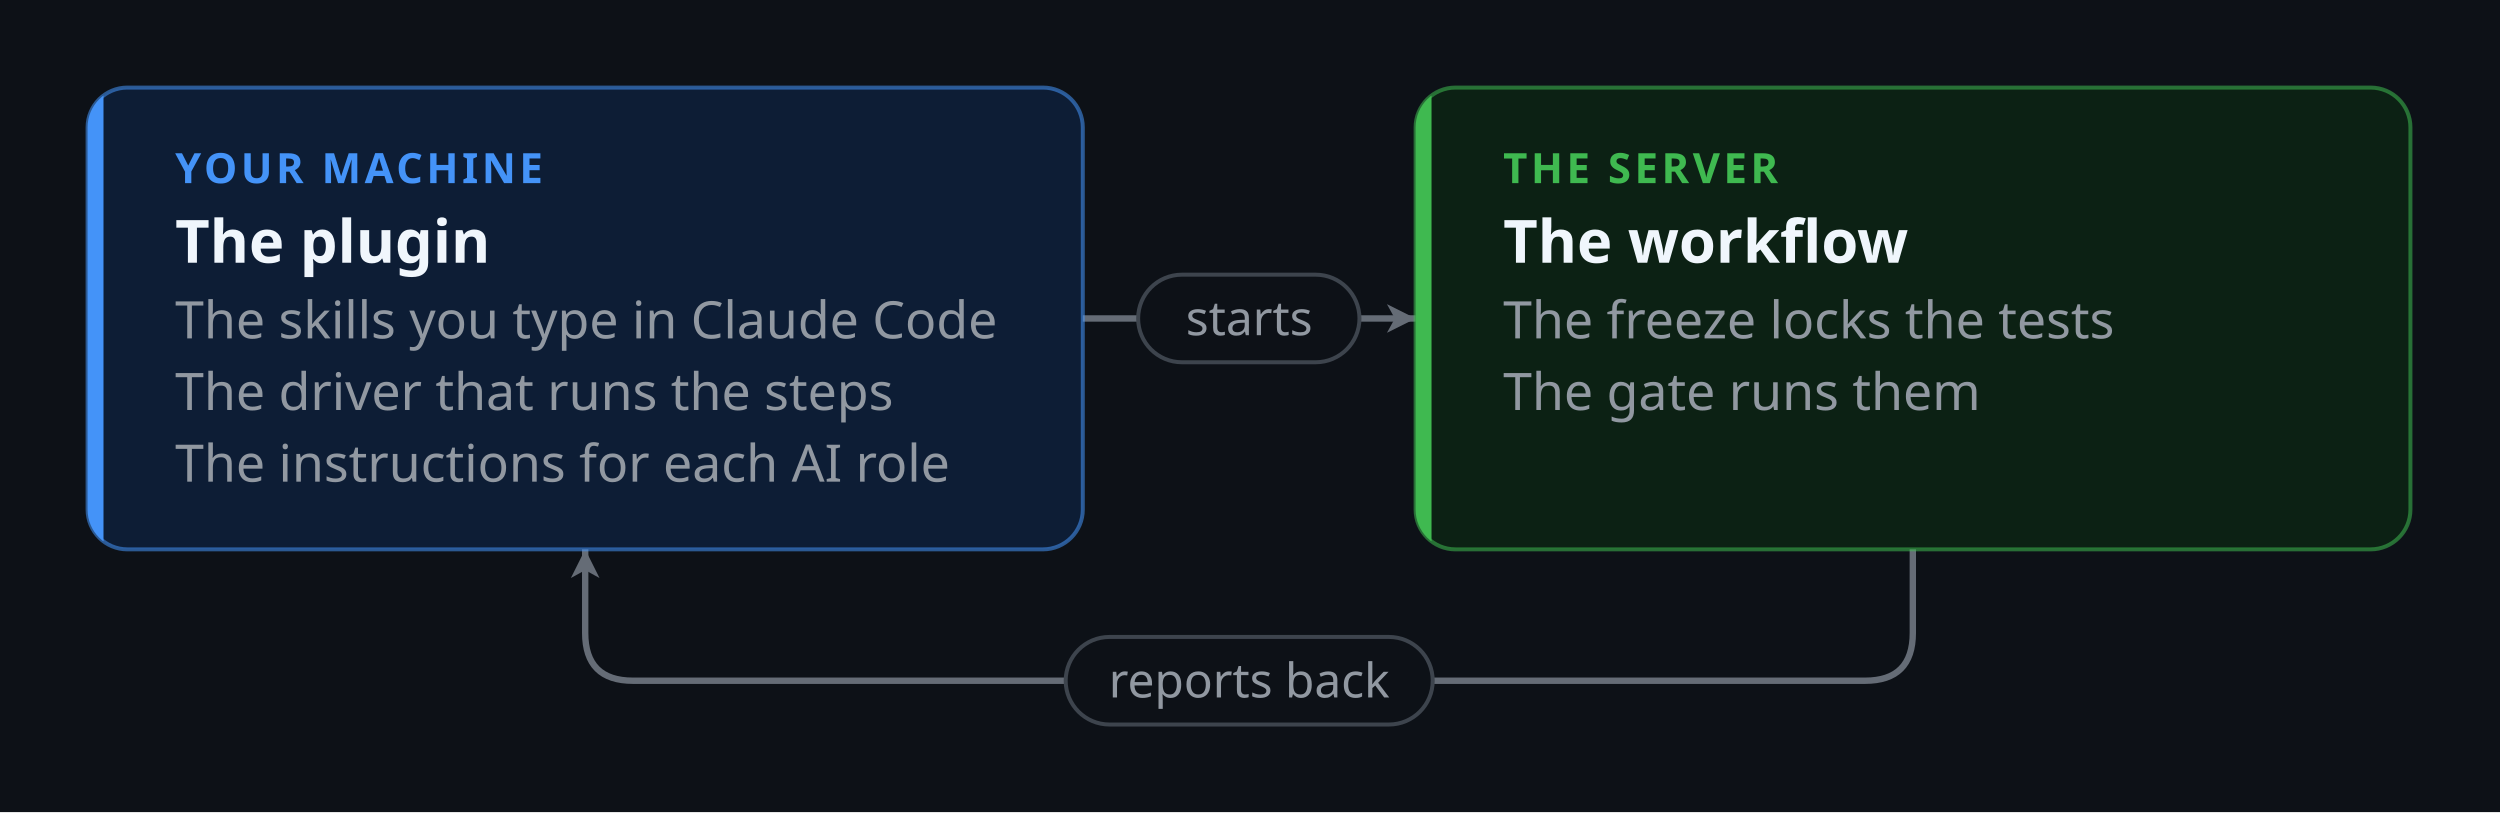
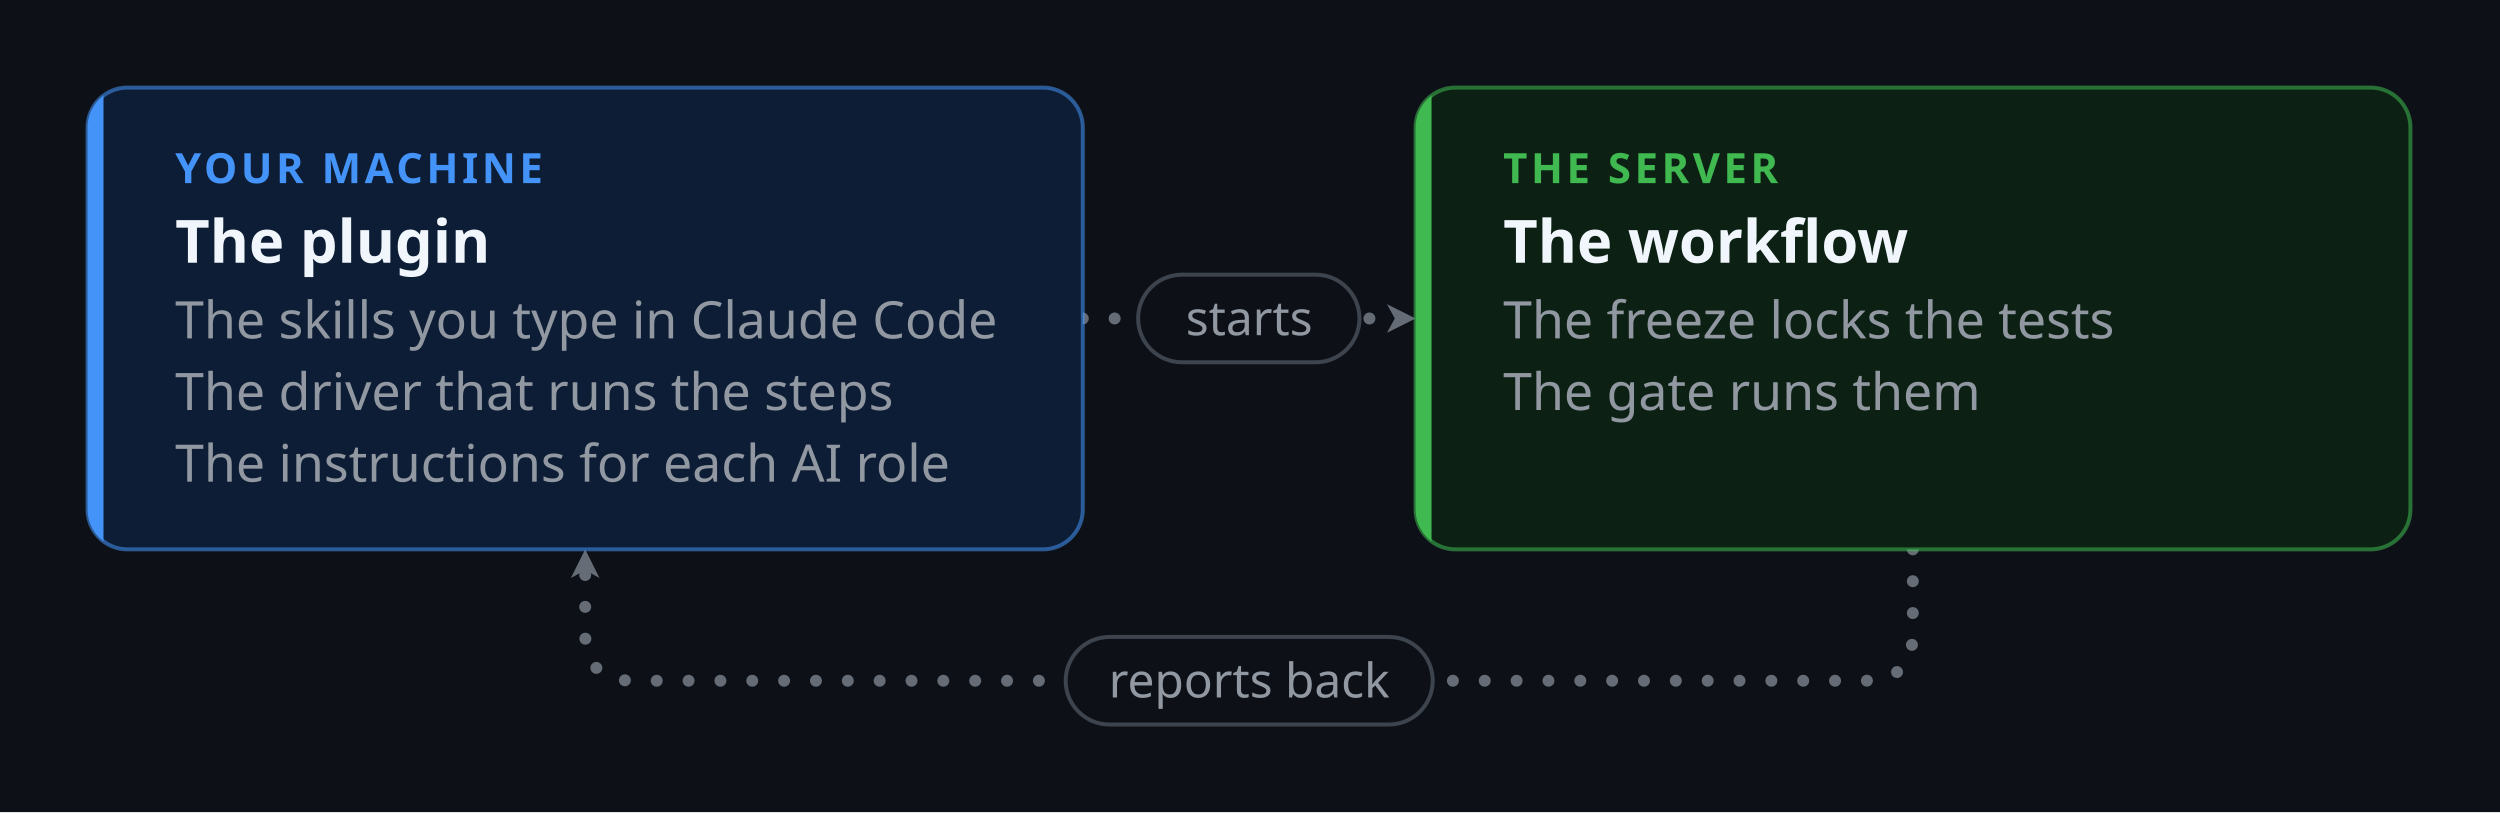
<svg xmlns="http://www.w3.org/2000/svg" viewBox="-22 -22 628 204" width="628" height="204" role="img" aria-labelledby="title desc" font-family="-apple-system, BlinkMacSystemFont, 'Segoe UI', 'Noto Sans', Helvetica, Arial, sans-serif">
  <defs>
    <marker id="arrow-plain" viewBox="0 0 10 10" refX="9" refY="5" markerWidth="9" markerHeight="9" markerUnits="userSpaceOnUse" orient="auto-start-reverse">
      <path d="M1,1 L9,5 L1,9 L3.2,5 z" fill="#656c76" />
    </marker>
    <marker id="arrow-fail" viewBox="0 0 10 10" refX="9" refY="5" markerWidth="9" markerHeight="9" markerUnits="userSpaceOnUse" orient="auto-start-reverse">
      <path d="M1,1 L9,5 L1,9 L3.2,5 z" fill="#f85149" />
    </marker>
    <marker id="arrow-pass" viewBox="0 0 10 10" refX="9" refY="5" markerWidth="9" markerHeight="9" markerUnits="userSpaceOnUse" orient="auto-start-reverse">
      <path d="M1,1 L9,5 L1,9 L3.2,5 z" fill="#3fb950" />
    </marker>
  </defs>
+   <style>.main{stroke-width:3;stroke-dasharray:0 8;animation:flow 0.8s linear infinite}.side{stroke-width:1.8;stroke-dasharray:6 6;animation:side 1.6s linear infinite}@keyframes flow{to{stroke-dashoffset:-8}}@keyframes side{to{stroke-dashoffset:-12}}@media (prefers-reduced-motion:reduce){.main,.side{animation:none}}</style>
  <rect x="-22" y="-22" width="628" height="204" fill="#0d1117" />
-   <path d="M250.0,58.0 L333.6,58.0" fill="none" stroke="#656c76" stroke-width="1.6" stroke-linecap="round" stroke-linejoin="round" marker-end="url(#arrow-plain)" />
-   <path d="M458.5,116.0 L458.5,137.0 Q458.5,149.0 446.5,149.0 L137.0,149.0 Q125.0,149.0 125.0,137.0 L125.0,116.0" fill="none" stroke="#656c76" stroke-width="1.6" stroke-linecap="round" stroke-linejoin="round" marker-end="url(#arrow-plain)" />
+   <path class="main" d="M250.0,58.0 L333.6,58.0" fill="none" stroke="#656c76" stroke-linecap="round" stroke-linejoin="round" marker-end="url(#arrow-plain)" />
+   <path class="main" d="M458.5,116.0 L458.5,137.0 Q458.5,149.0 446.5,149.0 L137.0,149.0 Q125.0,149.0 125.0,137.0 L125.0,116.0" fill="none" stroke="#656c76" stroke-linecap="round" stroke-linejoin="round" marker-end="url(#arrow-plain)" />
  <rect x="0.0" y="0.0" width="250.0" height="116.0" rx="10" fill="#0d1d35" stroke="#4493f8" stroke-opacity="0.55" stroke-width="1" />
  <clipPath id="clip0">
    <rect x="0.0" y="0.0" width="250.0" height="116.0" rx="10" />
  </clipPath>
  <rect x="0.0" y="0.0" width="4" height="116.0" fill="#4493f8" clip-path="url(#clip0)" />
  <text x="22.0" y="24.0" font-size="10.5" font-weight="700" letter-spacing="0.9" fill="#4493f8">YOUR MACHINE</text>
  <text x="22.0" y="44.0" font-size="15" font-weight="600" fill="#f0f6fc">The plugin</text>
  <text x="22.0" y="63.0" font-size="13" fill="#9198a1">The skills you type in Claude Code</text>
  <text x="22.0" y="81.0" font-size="13" fill="#9198a1">The driver that runs the steps</text>
  <text x="22.0" y="99.0" font-size="13" fill="#9198a1">The instructions for each AI role</text>
  <rect x="333.6" y="0.0" width="249.9" height="116.0" rx="10" fill="#0c2114" stroke="#3fb950" stroke-opacity="0.55" stroke-width="1" />
  <clipPath id="clip1">
    <rect x="333.6" y="0.0" width="249.9" height="116.0" rx="10" />
  </clipPath>
  <rect x="333.6" y="0.0" width="4" height="116.0" fill="#3fb950" clip-path="url(#clip1)" />
  <text x="355.6" y="24.0" font-size="10.5" font-weight="700" letter-spacing="0.9" fill="#3fb950">THE SERVER</text>
  <text x="355.6" y="44.0" font-size="15" font-weight="600" fill="#f0f6fc">The workflow</text>
  <text x="355.6" y="63.0" font-size="13" fill="#9198a1">The freeze locks the tests</text>
  <text x="355.6" y="81.0" font-size="13" fill="#9198a1">The gate runs them</text>
  <rect x="263.9" y="47.0" width="55.6" height="22" rx="11.0" fill="#0d1117" stroke="#3d444d" stroke-width="1" />
  <text x="291.8" y="62.2" text-anchor="middle" font-size="12" font-weight="500" fill="#9198a1">starts</text>
  <rect x="245.7" y="138.0" width="92.2" height="22" rx="11.0" fill="#0d1117" stroke="#3d444d" stroke-width="1" />
  <text x="291.8" y="153.2" text-anchor="middle" font-size="12" font-weight="500" fill="#9198a1">reports back</text>
</svg>
